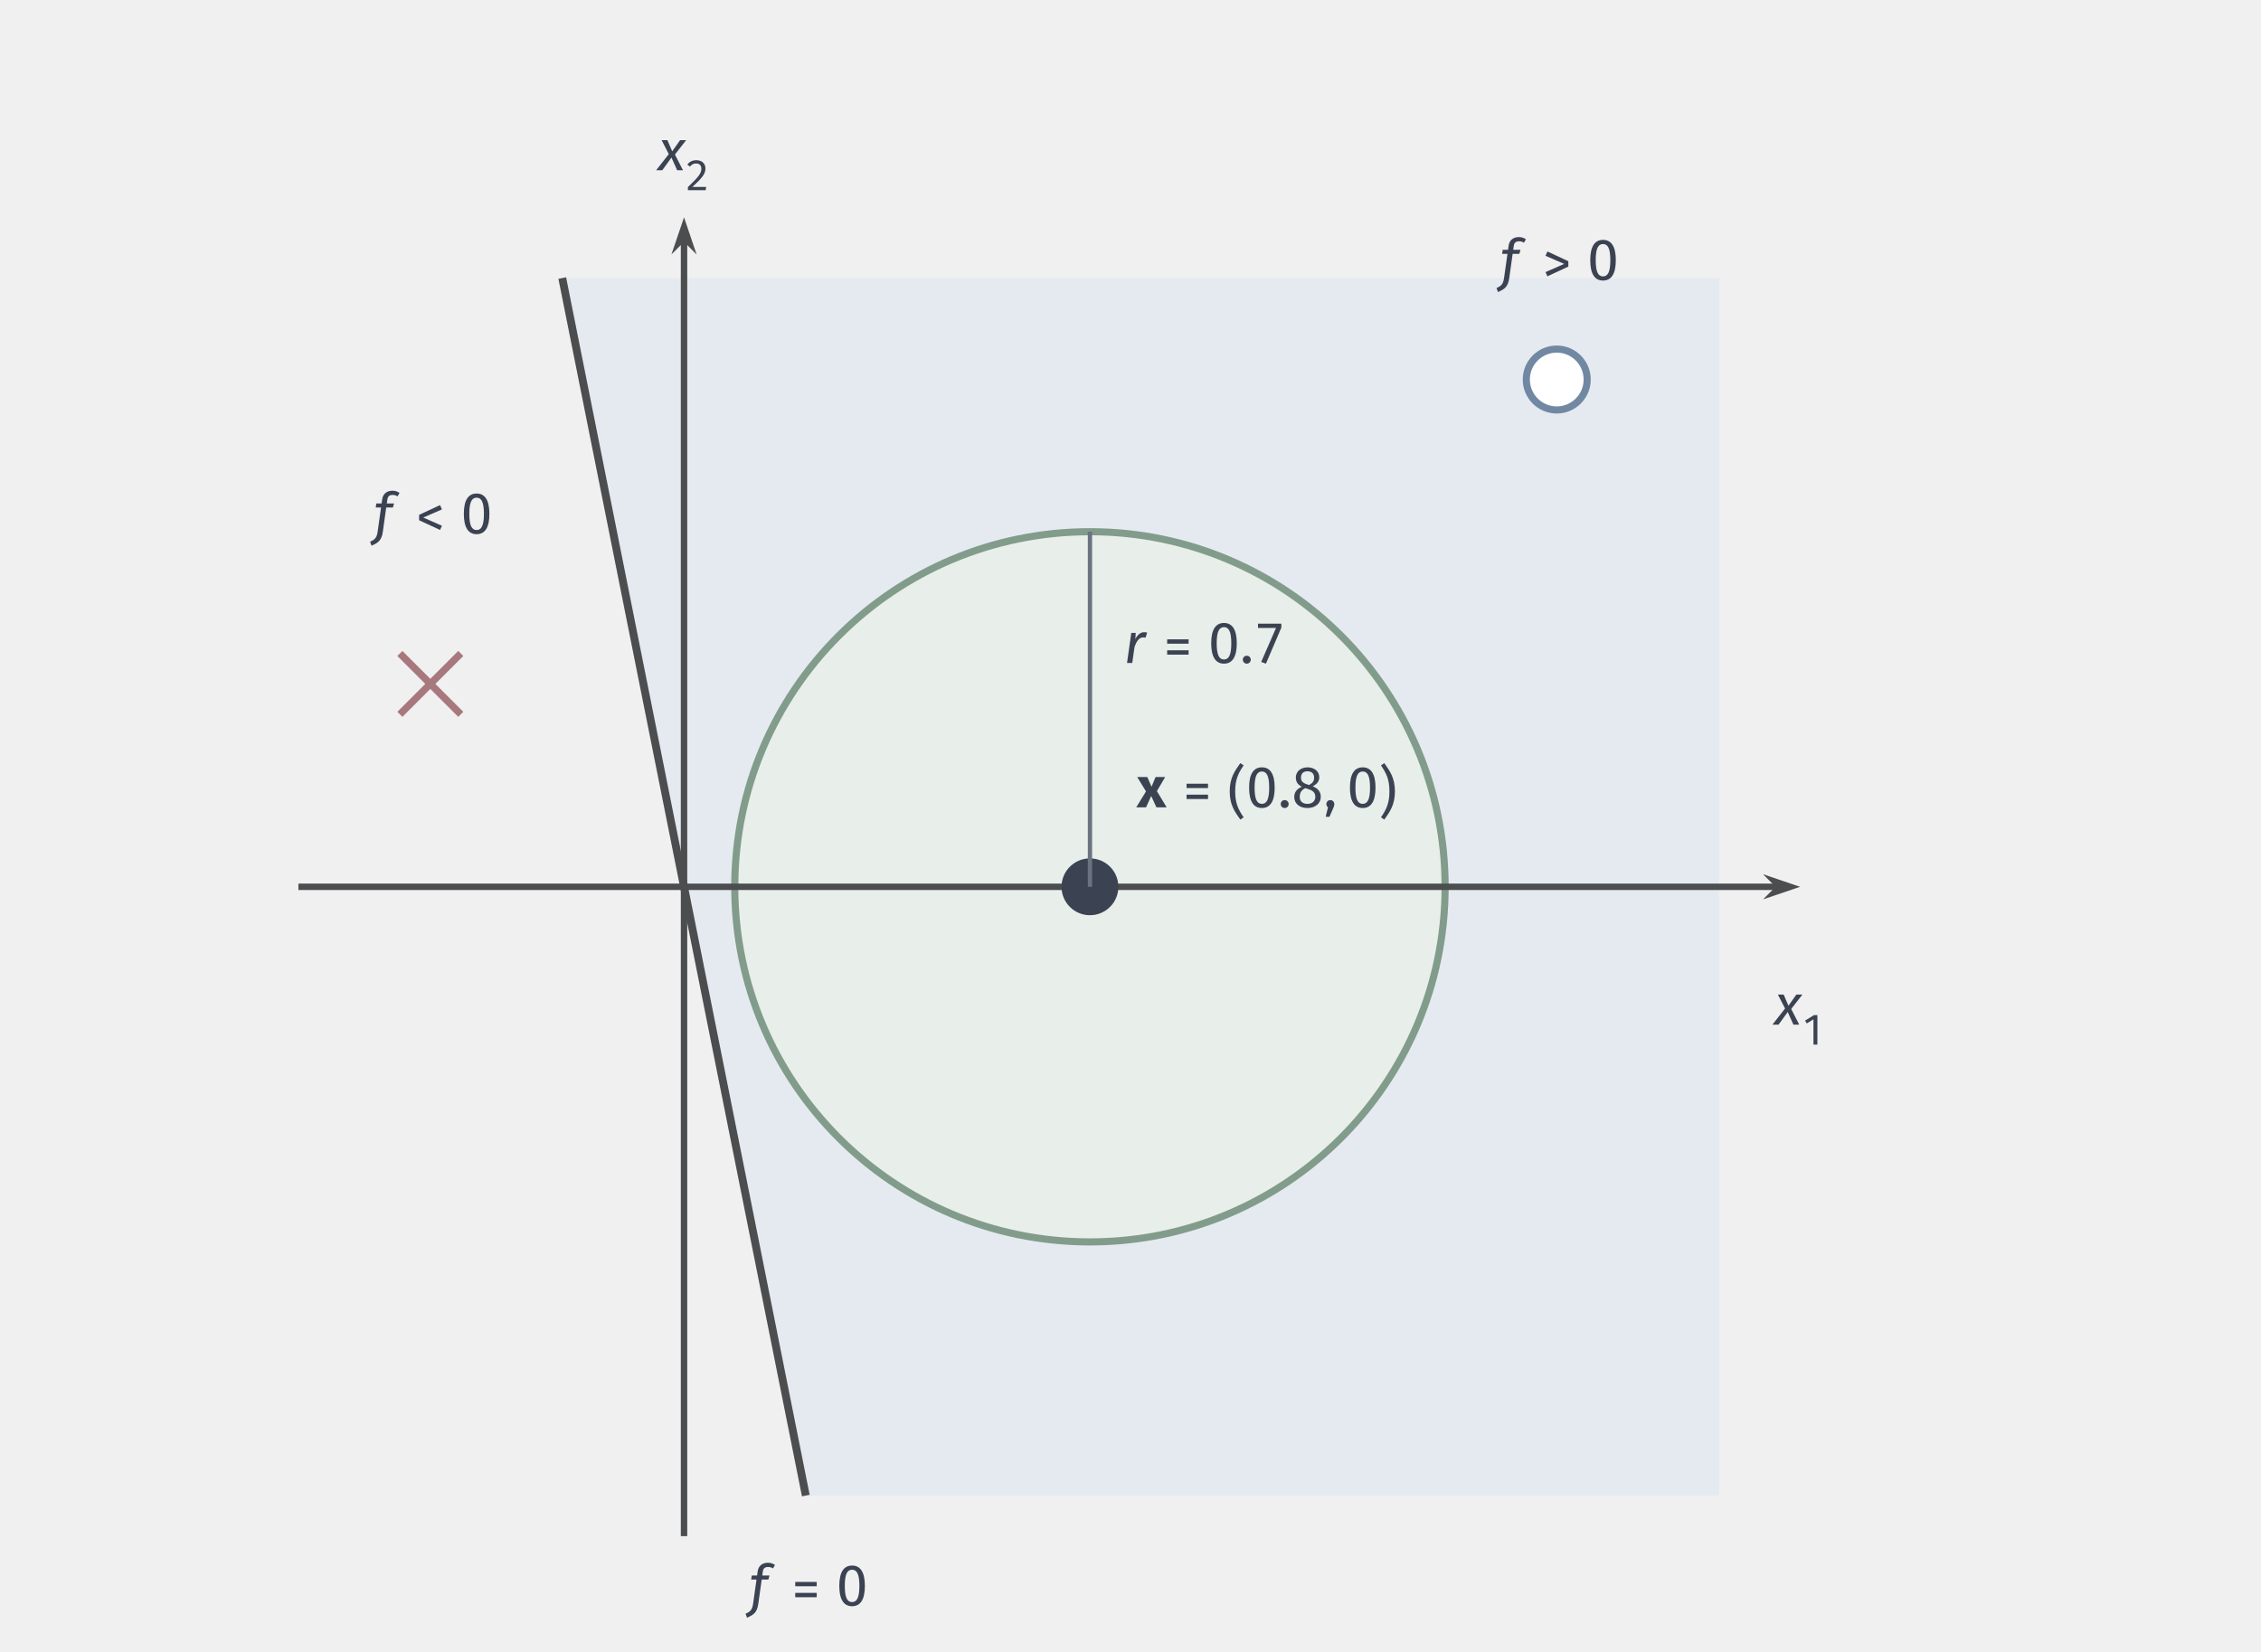
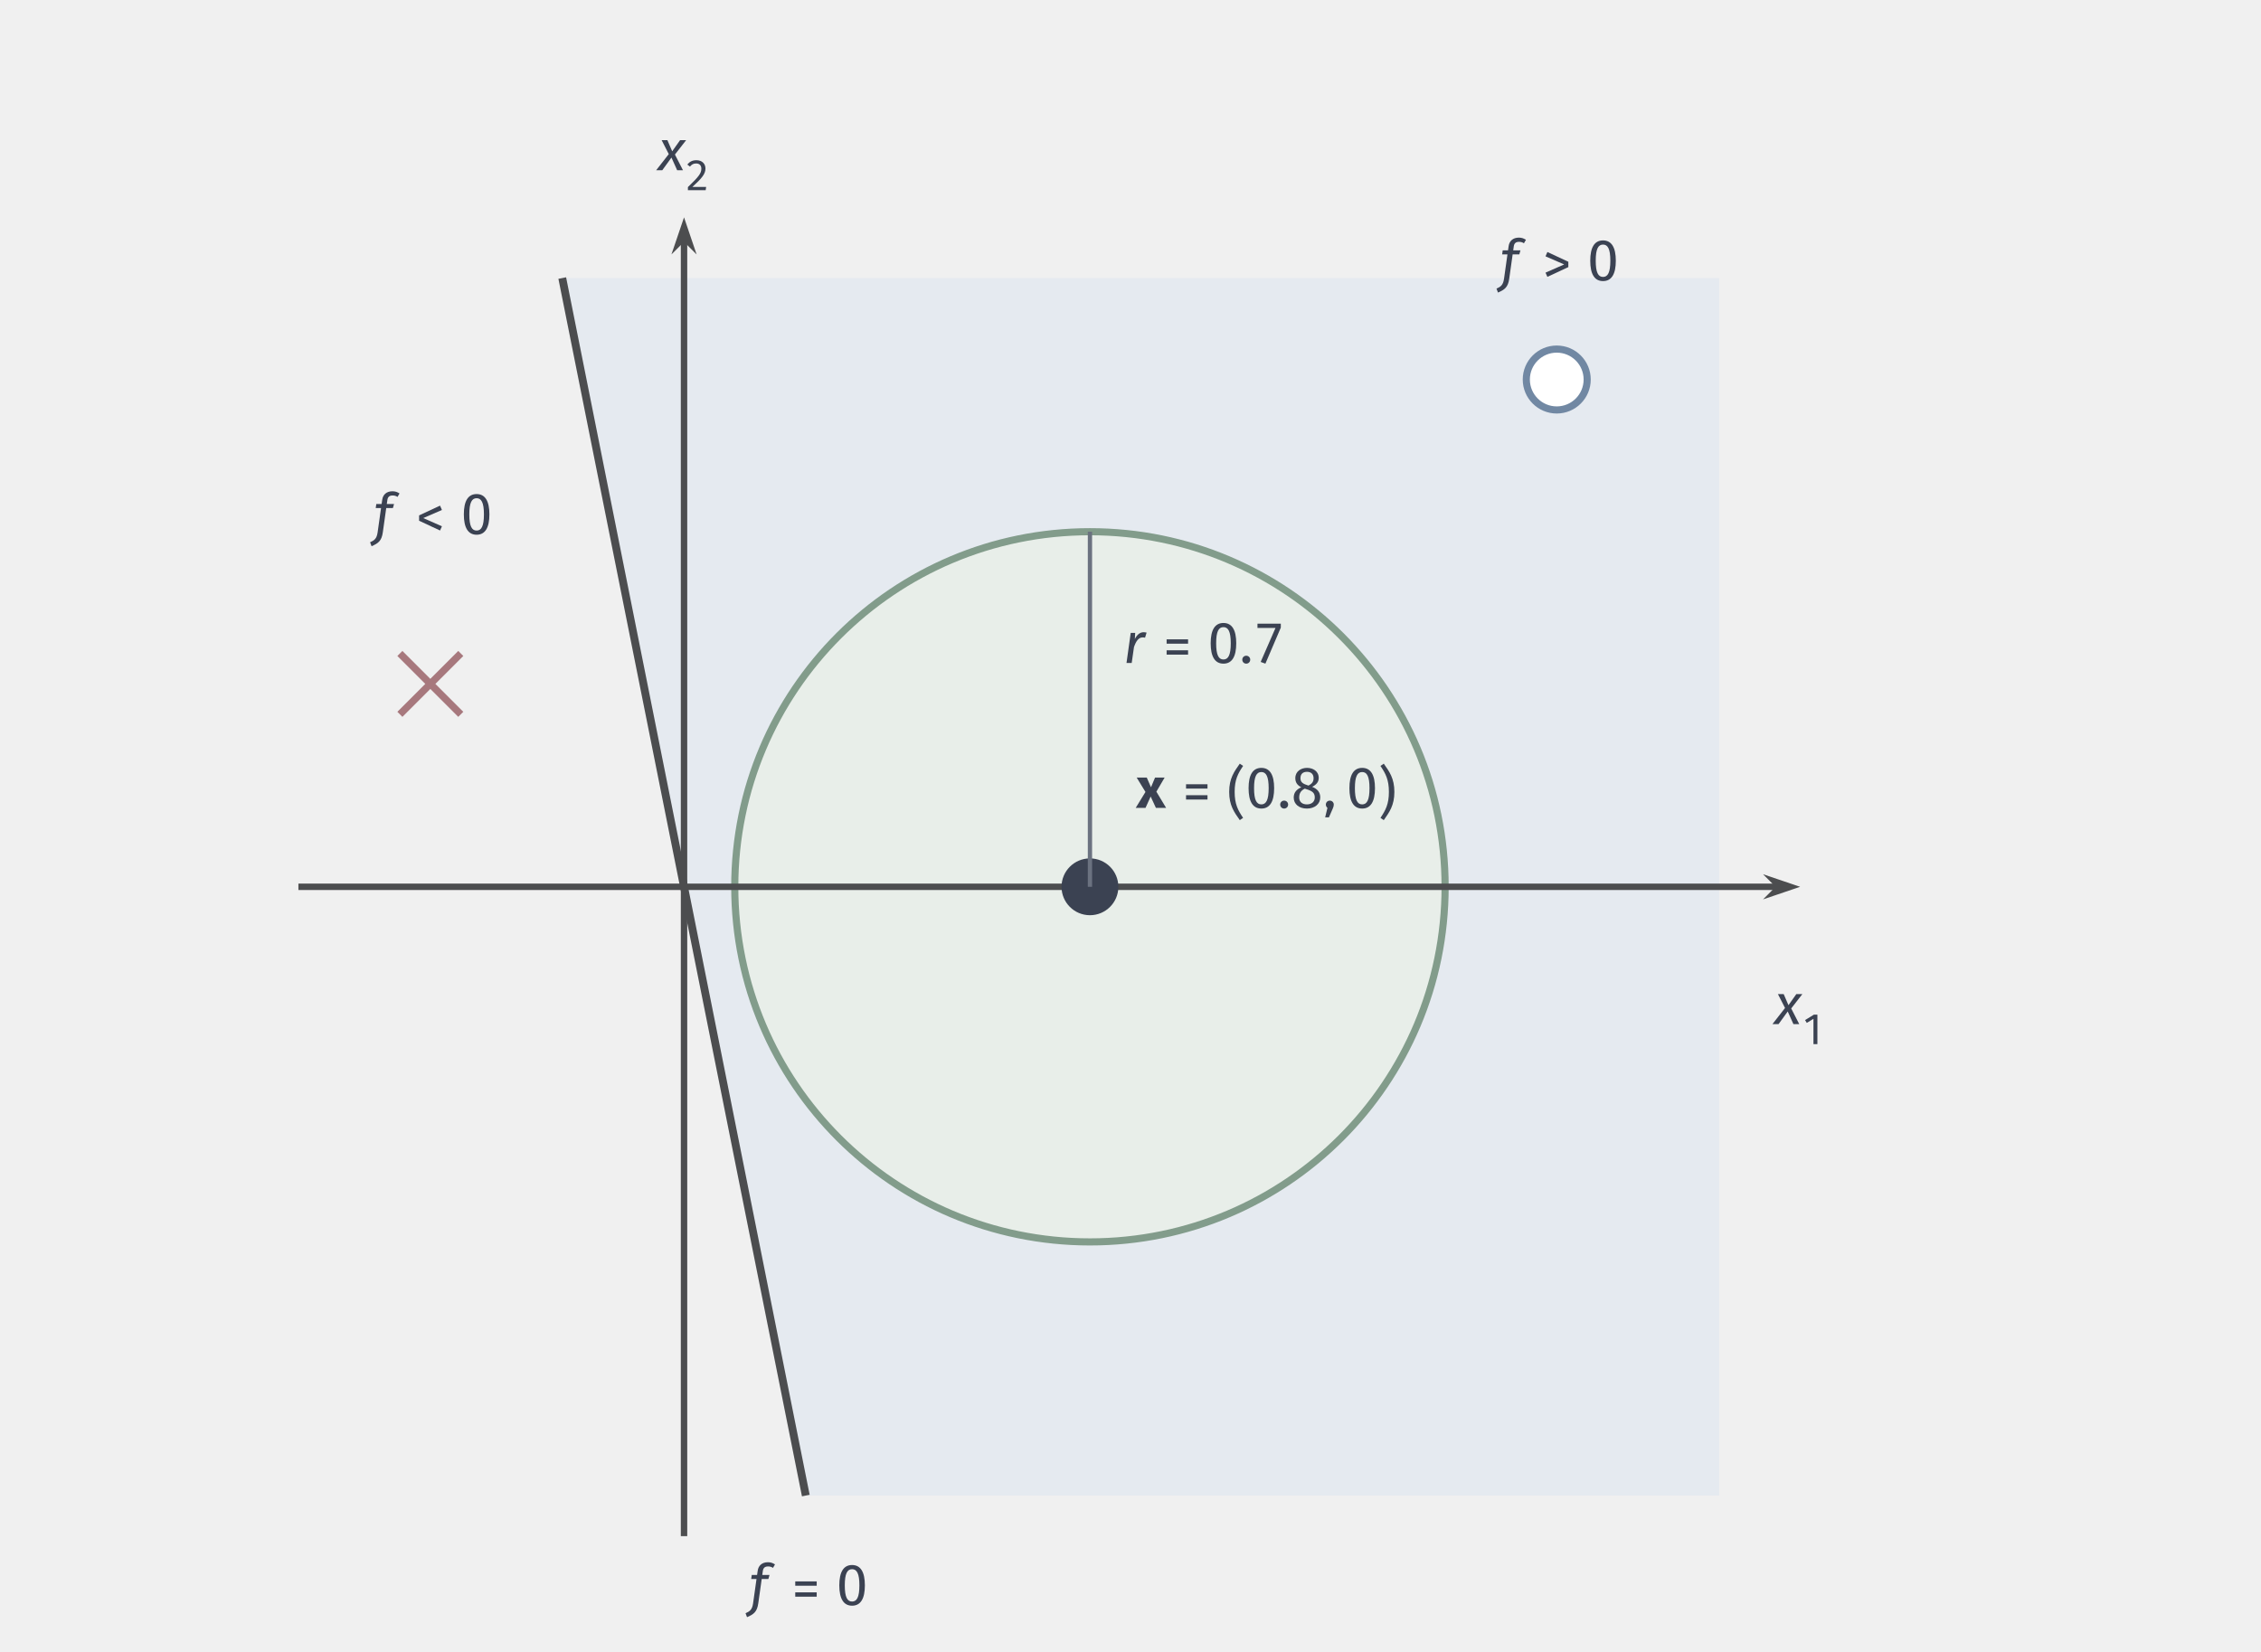
<svg xmlns="http://www.w3.org/2000/svg" xmlns:xlink="http://www.w3.org/1999/xlink" version="1.1" width="315.79" height="230.76" viewBox="0 0 315.79 230.76">
  <defs>
    <path id="font_1_1226" d="M.543 .527H.437L.299 .332 .215 .527H.114L.239 .283 .018 0H.125L.286 .222 .386 0H.488L.347 .275 .543 .527Z" />
    <path id="font_1_18" d="M.276 0H.368V.689H.287L.08 .561 .12 .496 .276 .591V0Z" />
    <path id="font_1_19" d="M.258 .701C.163 .701 .099 .667 .045 .6L.107 .552C.15 .603 .187 .625 .253 .625 .328 .625 .373 .579 .373 .504 .373 .395 .315 .319 .059 .073V0H.474L.485 .077H.164C.389 .282 .469 .383 .469 .508 .469 .617 .391 .701 .258 .701Z" />
    <path id="font_1_1175" d="M.351 .284 .496 .531H.328L.257 .361 .183 .531H.006L.16 .279-.011 0H.161L.251 .199 .343 0H.522L.351 .284Z" />
    <path id="font_1_30" d="M.062 .146H.438V.222H.062V.146M.062 .338H.438V.414H.062V.338Z" />
    <path id="font_1_9" d="M.226 .775C.128 .636 .04 .517 .04 .28 .04 .043 .128-.076 .226-.215L.284-.175C.194-.042 .136 .066 .136 .28 .136 .495 .194 .602 .284 .735L.226 .775Z" />
    <path id="font_1_17" d="M.28 .628C.363 .628 .408 .552 .408 .345 .408 .137 .363 .061 .28 .061 .196 .061 .152 .137 .152 .345 .152 .552 .196 .628 .28 .628M.28 .701C.13 .701 .056 .578 .056 .345 .056 .112 .13-.012 .28-.012 .43-.012 .504 .112 .504 .345 .504 .577 .43 .701 .28 .701Z" />
    <path id="font_1_15" d="M.119 .127C.08 .127 .05 .096 .05 .058 .05 .019 .08-.012 .119-.012 .159-.012 .189 .019 .189 .058 .189 .096 .159 .127 .119 .127Z" />
    <path id="font_1_25" d="M.278 .061C.196 .061 .143 .104 .143 .182 .143 .258 .175 .305 .242 .337L.264 .329C.38 .295 .416 .259 .416 .181 .416 .111 .364 .061 .278 .061M.28 .632C.352 .632 .395 .59 .395 .52 .395 .46 .369 .424 .307 .391L.299 .393C.212 .42 .165 .447 .165 .52 .165 .595 .209 .632 .28 .632M.37 .369C.447 .408 .485 .456 .485 .525 .485 .646 .381 .701 .28 .701 .177 .701 .075 .642 .075 .521 .075 .45 .107 .397 .18 .361 .097 .325 .047 .269 .047 .181 .047 .066 .14-.012 .278-.012 .415-.012 .512 .068 .512 .184 .512 .275 .46 .333 .37 .369Z" />
    <path id="font_1_13" d="M.119 .127C.08 .127 .05 .096 .05 .058 .05 .034 .061 .013 .078-0L.038-.166H.104L.171-.013C.184 .016 .189 .036 .189 .058 .189 .096 .159 .127 .119 .127Z" />
    <path id="font_1_10" d="M.098 .775 .04 .735C.13 .602 .188 .495 .188 .28 .188 .066 .13-.042 .04-.175L.098-.215C.196-.076 .284 .043 .284 .28 .284 .517 .196 .636 .098 .775Z" />
    <path id="font_1_1220" d="M.356 .539C.298 .539 .243 .501 .203 .419L.209 .527H.131L.057 0H.148L.188 .279C.225 .386 .271 .448 .339 .448 .356 .448 .367 .447 .382 .443L.409 .532C.393 .536 .375 .539 .356 .539Z" />
    <path id="font_1_24" d="M.485 .689H.076V.614H.392L.132 .018 .215-.012 .485 .62V.689Z" />
    <path id="font_1_1209" d="M.431 .676C.456 .676 .486 .672 .517 .651L.552 .712C.513 .736 .479 .75 .428 .75 .324 .75 .261 .69 .249 .602L.238 .527H.145L.135 .456H.228L.168 .029C.152-.084 .108-.112 .036-.144L.062-.213C.179-.163 .238-.12 .259 .029L.319 .456H.436L.456 .527H.329L.339 .597C.346 .648 .372 .676 .431 .676Z" />
    <path id="font_1_31" d="M.083 .498 .05 .422 .377 .28 .05 .136 .083 .062 .45 .233V.327L.083 .498Z" />
    <path id="font_1_29" d="M.417 .498 .05 .327V.233L.417 .062 .45 .136 .123 .28 .45 .422 .417 .498Z" />
  </defs>
  <path transform="matrix(1,0,0,-1,1.992996,228.767)" d="M110.552 19.843H238.112V189.923H76.536Z" fill="#e5eaf0" />
  <path transform="matrix(1,0,0,-1,1.992996,228.767)" stroke-width="1.096" stroke-linecap="butt" stroke-miterlimit="10" stroke-linejoin="miter" fill="none" stroke="#4c4d4f" d="M110.552 19.843 76.536 189.923" />
  <path transform="matrix(1,0,0,-1,1.992996,228.767)" d="M199.844 104.883C199.844 132.28 177.635 154.489 150.238 154.489 122.84 154.489 100.631 132.28 100.631 104.883 100.631 77.485 122.84 55.276 150.238 55.276 177.635 55.276 199.844 77.485 199.844 104.883ZM150.238 104.883" fill="#e8eee9" />
  <path transform="matrix(1,0,0,-1,1.992996,228.767)" stroke-width=".996" stroke-linecap="butt" stroke-miterlimit="10" stroke-linejoin="miter" fill="none" stroke="#829c8b" d="M199.844 104.883C199.844 132.28 177.635 154.489 150.238 154.489 122.84 154.489 100.631 132.28 100.631 104.883 100.631 77.485 122.84 55.276 150.238 55.276 177.635 55.276 199.844 77.485 199.844 104.883ZM150.238 104.883" />
  <path transform="matrix(1,0,0,-1,1.992996,228.767)" stroke-width=".897" stroke-linecap="butt" stroke-miterlimit="10" stroke-linejoin="miter" fill="none" stroke="#4c4d4f" d="M39.685 104.883H246.393" />
  <path transform="matrix(1,0,0,-1,246.3414,123.8843)" d="M3.741 0 1.503 .759 2.26 0 1.503-.759Z" fill="#4c4d4f" />
  <path transform="matrix(1,0,0,-1,246.3414,123.8843)" stroke-width=".861" stroke-linecap="butt" stroke-miterlimit="10" stroke-linejoin="miter" fill="none" stroke="#4c4d4f" d="M3.741 0 1.503 .759 2.26 0 1.503-.759Z" />
-   <use data-text="𝑥" xlink:href="#font_1_1226" transform="matrix(7.9701,0,0,-7.9701,247.409,143.142)" fill="#3b4252" />
-   <use data-text="1" xlink:href="#font_1_18" transform="matrix(5.9776,0,0,-5.9776,251.633,145.932)" fill="#3b4252" />
+   <use data-text="𝑥" xlink:href="#font_1_1226" transform="matrix(7.9701,0,0,-7.9701,247.409,143.068)" fill="#3b4252" />
+   <use data-text="1" xlink:href="#font_1_18" transform="matrix(5.9776,0,0,-5.9776,251.633,145.858)" fill="#3b4252" />
  <path transform="matrix(1,0,0,-1,1.992996,228.767)" stroke-width=".897" stroke-linecap="butt" stroke-miterlimit="10" stroke-linejoin="miter" fill="none" stroke="#4c4d4f" d="M93.544 14.173V195.369" />
  <path transform="matrix(0,-1,-1,-0,95.53714,35.44272)" d="M3.741 0 1.503 .759 2.26 0 1.503-.759Z" fill="#4c4d4f" />
  <path transform="matrix(0,-1,-1,-0,95.53714,35.44272)" stroke-width=".861" stroke-linecap="butt" stroke-miterlimit="10" stroke-linejoin="miter" fill="none" stroke="#4c4d4f" d="M3.741 0 1.503 .759 2.26 0 1.503-.759Z" />
  <use data-text="𝑥" xlink:href="#font_1_1226" transform="matrix(7.9701,0,0,-7.9701,91.502,23.782)" fill="#3b4252" />
  <use data-text="2" xlink:href="#font_1_19" transform="matrix(5.9776,0,0,-5.9776,95.726,26.57199)" fill="#3b4252" />
  <path transform="matrix(1,0,0,-1,1.992996,228.767)" d="M154.206 104.883C154.206 107.074 152.429 108.851 150.238 108.851 148.046 108.851 146.269 107.074 146.269 104.883 146.269 102.691 148.046 100.914 150.238 100.914 152.429 100.914 154.206 102.691 154.206 104.883ZM150.238 104.883" fill="#3b4252" />
-   <use data-text="𝐱" xlink:href="#font_1_1175" transform="matrix(7.9701,0,0,-7.9701,158.784,112.782)" fill="#3b4252" />
-   <use data-text="=" xlink:href="#font_1_30" transform="matrix(7.9701,0,0,-7.9701,165.2318,112.782)" fill="#3b4252" />
-   <use data-text="(" xlink:href="#font_1_9" transform="matrix(7.9701,0,0,-7.9701,171.4325,112.782)" fill="#3b4252" />
-   <use data-text="0" xlink:href="#font_1_17" transform="matrix(7.9701,0,0,-7.9701,174.0149,112.782)" fill="#3b4252" />
-   <use data-text="." xlink:href="#font_1_15" transform="matrix(7.9701,0,0,-7.9701,178.4781,112.782)" fill="#3b4252" />
-   <use data-text="8" xlink:href="#font_1_25" transform="matrix(7.9701,0,0,-7.9701,180.3909,112.782)" fill="#3b4252" />
-   <use data-text="," xlink:href="#font_1_13" transform="matrix(7.9701,0,0,-7.9701,184.8542,112.782)" fill="#3b4252" />
-   <use data-text="0" xlink:href="#font_1_17" transform="matrix(7.9701,0,0,-7.9701,188.098,112.782)" fill="#3b4252" />
-   <use data-text=")" xlink:href="#font_1_10" transform="matrix(7.9701,0,0,-7.9701,192.5613,112.782)" fill="#3b4252" />
+   <use data-text="𝐱" xlink:href="#font_1_1175" transform="matrix(7.9701,0,0,-7.9701,158.71,112.857)" fill="#3b4252" />
+   <use data-text="=" xlink:href="#font_1_30" transform="matrix(7.9701,0,0,-7.9701,165.1578,112.857)" fill="#3b4252" />
+   <use data-text="(" xlink:href="#font_1_9" transform="matrix(7.9701,0,0,-7.9701,171.3585,112.857)" fill="#3b4252" />
+   <use data-text="0" xlink:href="#font_1_17" transform="matrix(7.9701,0,0,-7.9701,173.9409,112.857)" fill="#3b4252" />
+   <use data-text="." xlink:href="#font_1_15" transform="matrix(7.9701,0,0,-7.9701,178.4041,112.857)" fill="#3b4252" />
+   <use data-text="8" xlink:href="#font_1_25" transform="matrix(7.9701,0,0,-7.9701,180.3169,112.857)" fill="#3b4252" />
+   <use data-text="," xlink:href="#font_1_13" transform="matrix(7.9701,0,0,-7.9701,184.7802,112.857)" fill="#3b4252" />
+   <use data-text="0" xlink:href="#font_1_17" transform="matrix(7.9701,0,0,-7.9701,188.024,112.857)" fill="#3b4252" />
+   <use data-text=")" xlink:href="#font_1_10" transform="matrix(7.9701,0,0,-7.9701,192.4873,112.857)" fill="#3b4252" />
  <path transform="matrix(1,0,0,-1,1.992996,228.767)" stroke-width=".598" stroke-linecap="butt" stroke-miterlimit="10" stroke-linejoin="miter" fill="none" stroke="#6b7280" d="M150.238 104.883V154.489" />
-   <use data-text="𝑟" xlink:href="#font_1_1220" transform="matrix(7.9701,0,0,-7.9701,156.958,92.614)" fill="#3b4252" />
-   <use data-text="=" xlink:href="#font_1_30" transform="matrix(7.9701,0,0,-7.9701,162.5211,92.614)" fill="#3b4252" />
-   <use data-text="0" xlink:href="#font_1_17" transform="matrix(7.9701,0,0,-7.9701,168.7219,92.614)" fill="#3b4252" />
-   <use data-text="." xlink:href="#font_1_15" transform="matrix(7.9701,0,0,-7.9701,173.1851,92.614)" fill="#3b4252" />
-   <use data-text="7" xlink:href="#font_1_24" transform="matrix(7.9701,0,0,-7.9701,175.0979,92.614)" fill="#3b4252" />
+   <use data-text="𝑟" xlink:href="#font_1_1220" transform="matrix(7.9701,0,0,-7.9701,156.883,92.614)" fill="#3b4252" />
+   <use data-text="=" xlink:href="#font_1_30" transform="matrix(7.9701,0,0,-7.9701,162.4461,92.614)" fill="#3b4252" />
+   <use data-text="0" xlink:href="#font_1_17" transform="matrix(7.9701,0,0,-7.9701,168.6469,92.614)" fill="#3b4252" />
+   <use data-text="." xlink:href="#font_1_15" transform="matrix(7.9701,0,0,-7.9701,173.1101,92.614)" fill="#3b4252" />
+   <use data-text="7" xlink:href="#font_1_24" transform="matrix(7.9701,0,0,-7.9701,175.0229,92.614)" fill="#3b4252" />
  <path transform="matrix(1,0,0,-1,1.992996,228.767)" d="M219.687 175.749C219.687 178.098 217.783 180.001 215.435 180.001 213.087 180.001 211.183 178.098 211.183 175.749 211.183 173.401 213.087 171.497 215.435 171.497 217.783 171.497 219.687 173.401 219.687 175.749ZM215.435 175.749" fill="#ffffff" />
  <path transform="matrix(1,0,0,-1,1.992996,228.767)" stroke-width=".996" stroke-linecap="butt" stroke-miterlimit="10" stroke-linejoin="miter" fill="none" stroke="#7188a3" d="M219.687 175.749C219.687 178.098 217.783 180.001 215.435 180.001 213.087 180.001 211.183 178.098 211.183 175.749 211.183 173.401 213.087 171.497 215.435 171.497 217.783 171.497 219.687 173.401 219.687 175.749ZM215.435 175.749" />
-   <use data-text="𝑓" xlink:href="#font_1_1209" transform="matrix(7.9701,0,0,-7.9701,208.726,39.097)" fill="#3b4252" />
-   <use data-text="&gt;" xlink:href="#font_1_31" transform="matrix(7.9701,0,0,-7.9701,215.4607,39.097)" fill="#3b4252" />
-   <use data-text="0" xlink:href="#font_1_17" transform="matrix(7.9701,0,0,-7.9701,221.6615,39.097)" fill="#3b4252" />
+   <use data-text="𝑓" xlink:href="#font_1_1209" transform="matrix(7.9701,0,0,-7.9701,208.726,39.172)" fill="#3b4252" />
+   <use data-text="&gt;" xlink:href="#font_1_31" transform="matrix(7.9701,0,0,-7.9701,215.4607,39.172)" fill="#3b4252" />
+   <use data-text="0" xlink:href="#font_1_17" transform="matrix(7.9701,0,0,-7.9701,221.6615,39.172)" fill="#3b4252" />
  <path transform="matrix(1,0,0,-1,1.992996,228.767)" stroke-width=".996" stroke-linecap="butt" stroke-miterlimit="10" stroke-linejoin="miter" fill="none" stroke="#a7787d" d="M53.859 128.977 62.363 137.481M53.859 137.481 62.363 128.977" />
-   <use data-text="𝑓" xlink:href="#font_1_1209" transform="matrix(7.9701,0,0,-7.9701,51.40199,74.53)" fill="#3b4252" />
-   <use data-text="&lt;" xlink:href="#font_1_29" transform="matrix(7.9701,0,0,-7.9701,58.13673,74.53)" fill="#3b4252" />
-   <use data-text="0" xlink:href="#font_1_17" transform="matrix(7.9701,0,0,-7.9701,64.33746,74.53)" fill="#3b4252" />
-   <use data-text="𝑓" xlink:href="#font_1_1209" transform="matrix(7.9701,0,0,-7.9701,103.843,224.29)" fill="#3b4252" />
-   <use data-text="=" xlink:href="#font_1_30" transform="matrix(7.9701,0,0,-7.9701,110.5777,224.29)" fill="#3b4252" />
-   <use data-text="0" xlink:href="#font_1_17" transform="matrix(7.9701,0,0,-7.9701,116.7785,224.29)" fill="#3b4252" />
+   <use data-text="𝑓" xlink:href="#font_1_1209" transform="matrix(7.9701,0,0,-7.9701,51.40199,74.605)" fill="#3b4252" />
+   <use data-text="&lt;" xlink:href="#font_1_29" transform="matrix(7.9701,0,0,-7.9701,58.13673,74.605)" fill="#3b4252" />
+   <use data-text="0" xlink:href="#font_1_17" transform="matrix(7.9701,0,0,-7.9701,64.33746,74.605)" fill="#3b4252" />
+   <use data-text="𝑓" xlink:href="#font_1_1209" transform="matrix(7.9701,0,0,-7.9701,103.843,224.216)" fill="#3b4252" />
+   <use data-text="=" xlink:href="#font_1_30" transform="matrix(7.9701,0,0,-7.9701,110.5777,224.216)" fill="#3b4252" />
+   <use data-text="0" xlink:href="#font_1_17" transform="matrix(7.9701,0,0,-7.9701,116.7785,224.216)" fill="#3b4252" />
</svg>
